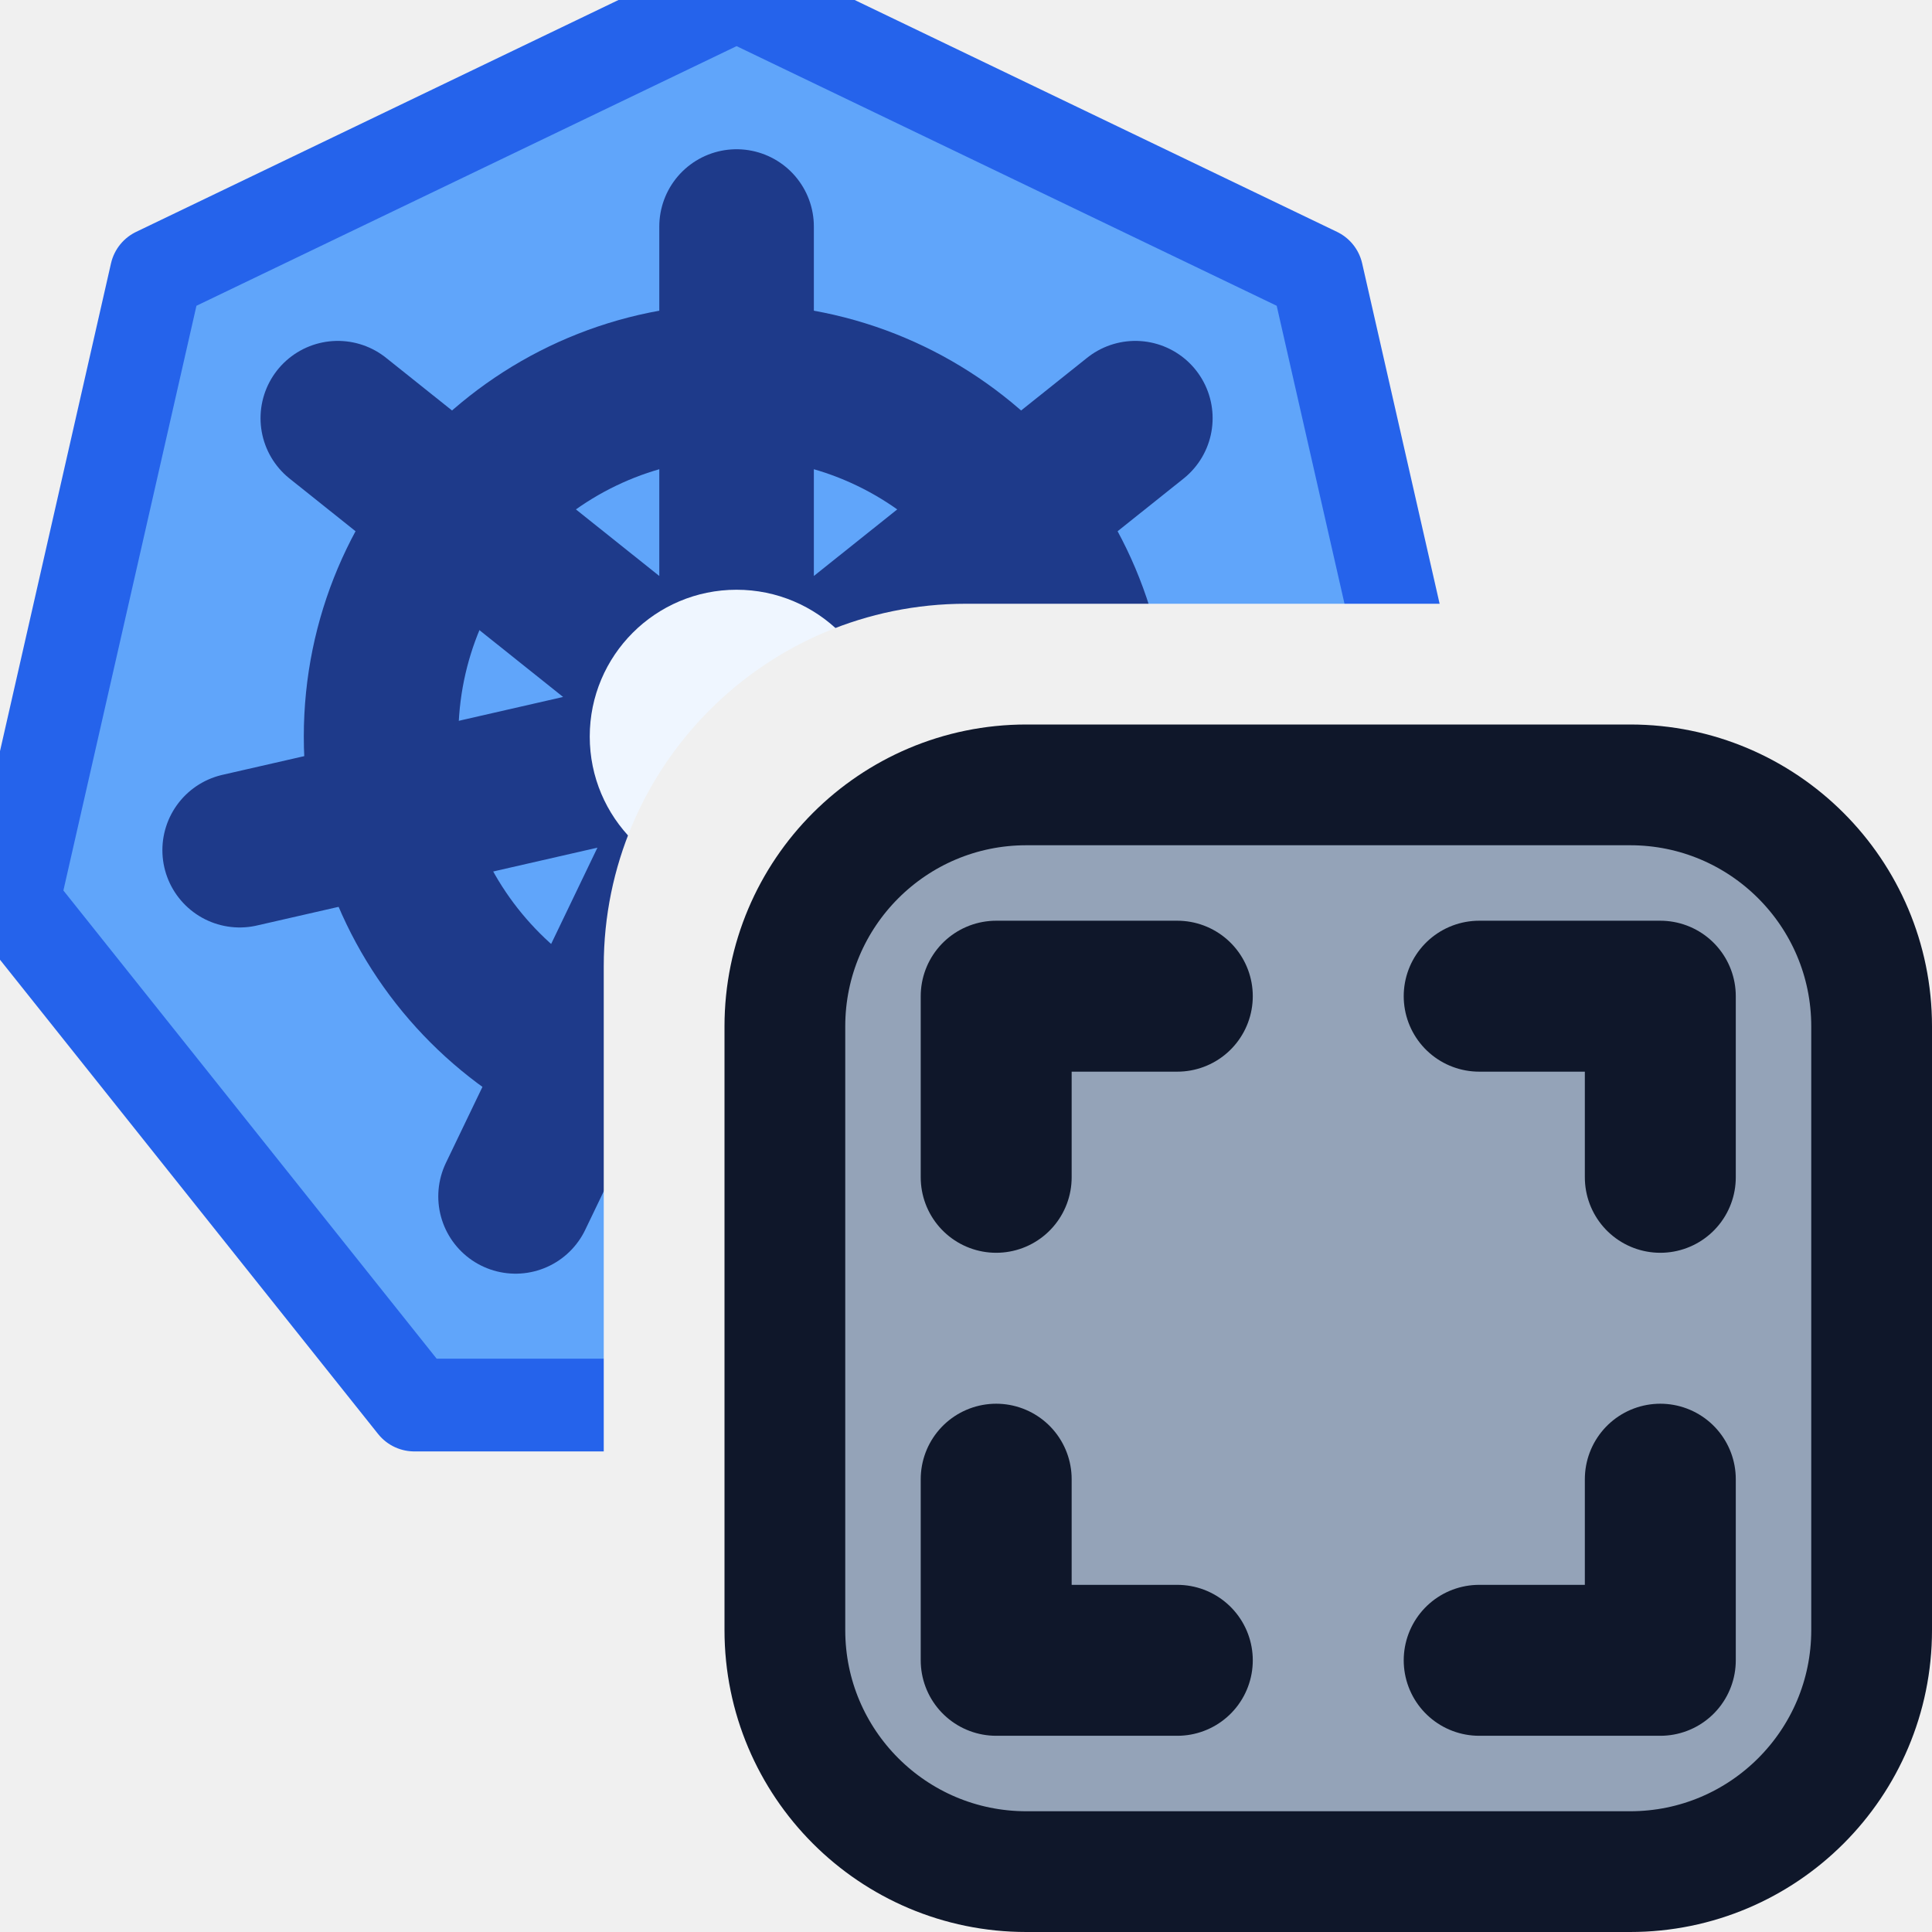
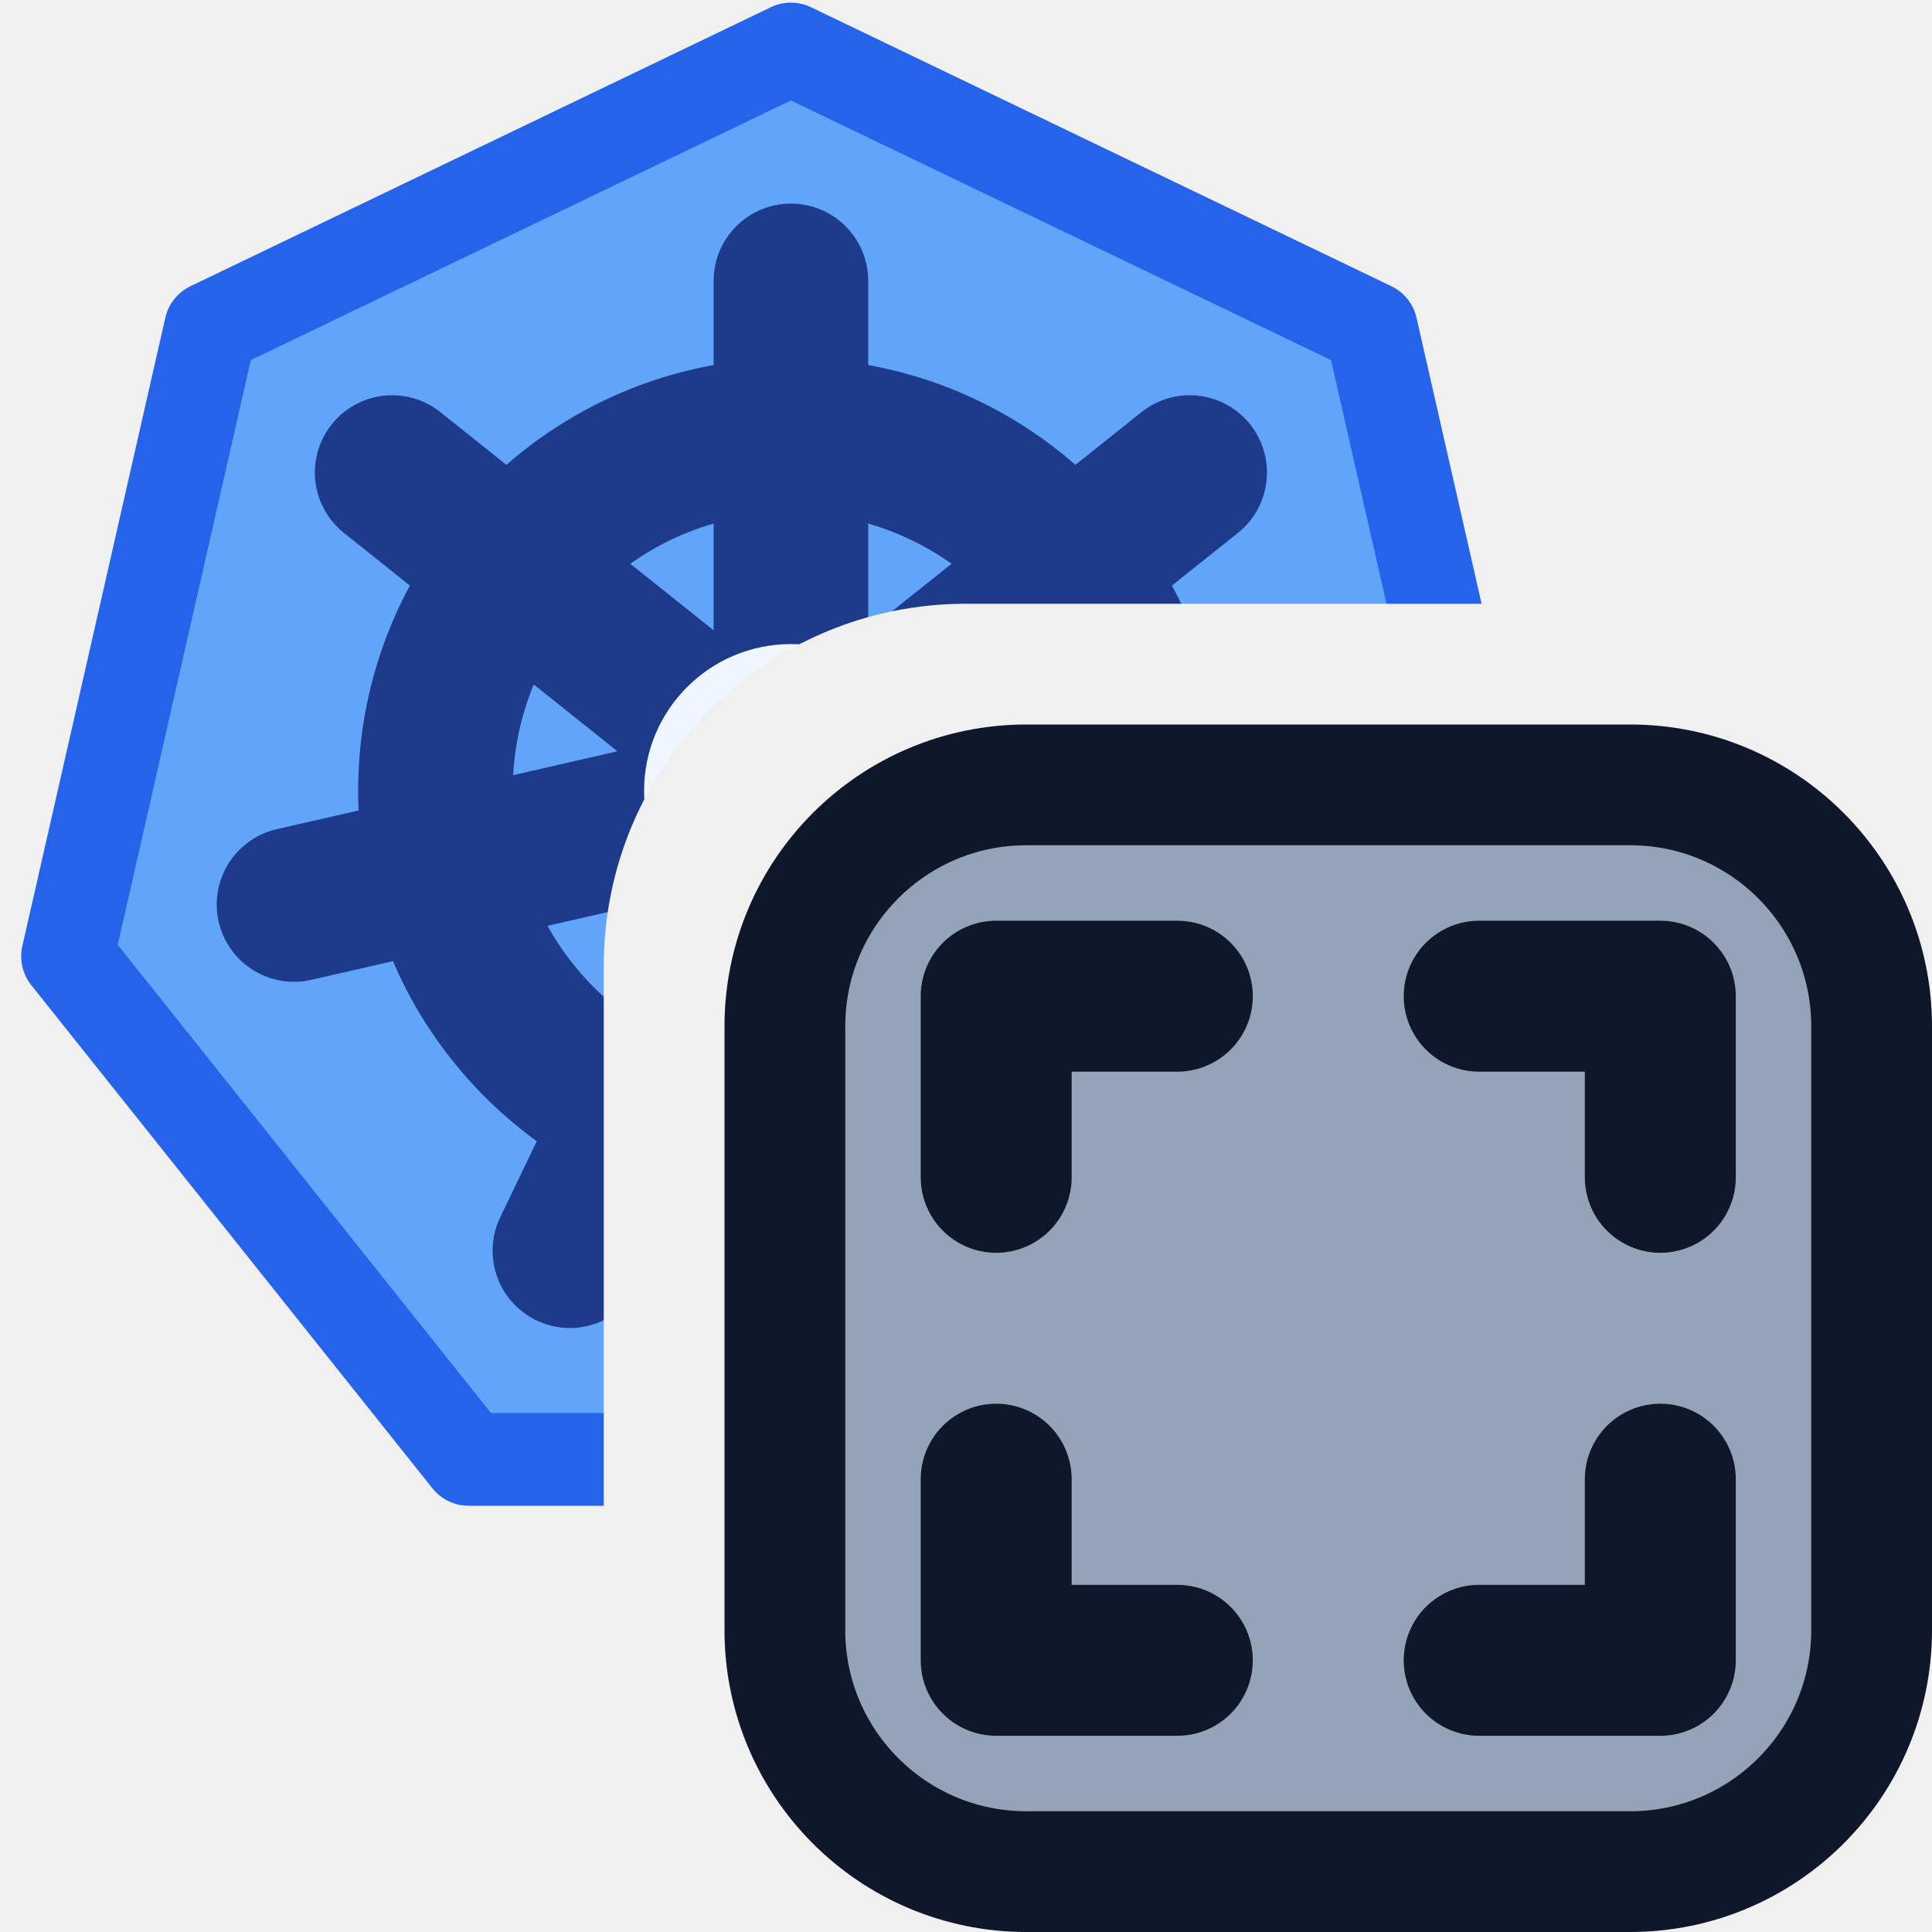
<svg xmlns="http://www.w3.org/2000/svg" width="16" height="16" viewBox="0 0 16 16" fill="none">
  <defs>
    <mask id="k8s-badge-cut">
      <rect width="16" height="16" fill="#fff" />
      <rect x="5" y="5" width="12" height="12" rx="3" fill="#000" />
    </mask>
  </defs>
  <g mask="url(#k8s-badge-cut)">
-     <g transform="translate(-1.58 -1.58) scale(0.64)">
+     <g transform="translate(-1.13 -1.13) scale(0.64)">
      <path d="M12.00 2.40 L19.51 6.01 L21.36 14.14 L16.17 20.65 L7.83 20.65 L2.64 14.14 L4.49 6.01Z" fill="#60A5FA" stroke="#2563EB" stroke-width="1.2" stroke-linejoin="round" />
      <circle cx="12" cy="12" r="4.6" stroke="#1E3A8A" stroke-width="2" />
      <path d="M12 12L12.00 5.40M12 12L17.16 7.88M12 12L18.43 13.47M12 12L14.86 17.95M12 12L9.14 17.95M12 12L5.57 13.47M12 12L6.84 7.88" stroke="#1E3A8A" stroke-width="2" stroke-linecap="round" />
      <circle cx="12" cy="12" r="1.9" fill="#EFF6FF" />
    </g>
  </g>
  <rect x="6.5" y="6.5" width="9" height="9" rx="2" fill="#94A3B8" stroke="#0F172A" />
  <path d="M8.25 9.75V8.25H9.75M12.25 8.25H13.75V9.75M13.75 12.25V13.75H12.25M9.75 13.75H8.25V12.25" stroke="#0F172A" stroke-width="1.25" stroke-linecap="round" stroke-linejoin="round" />
</svg>
